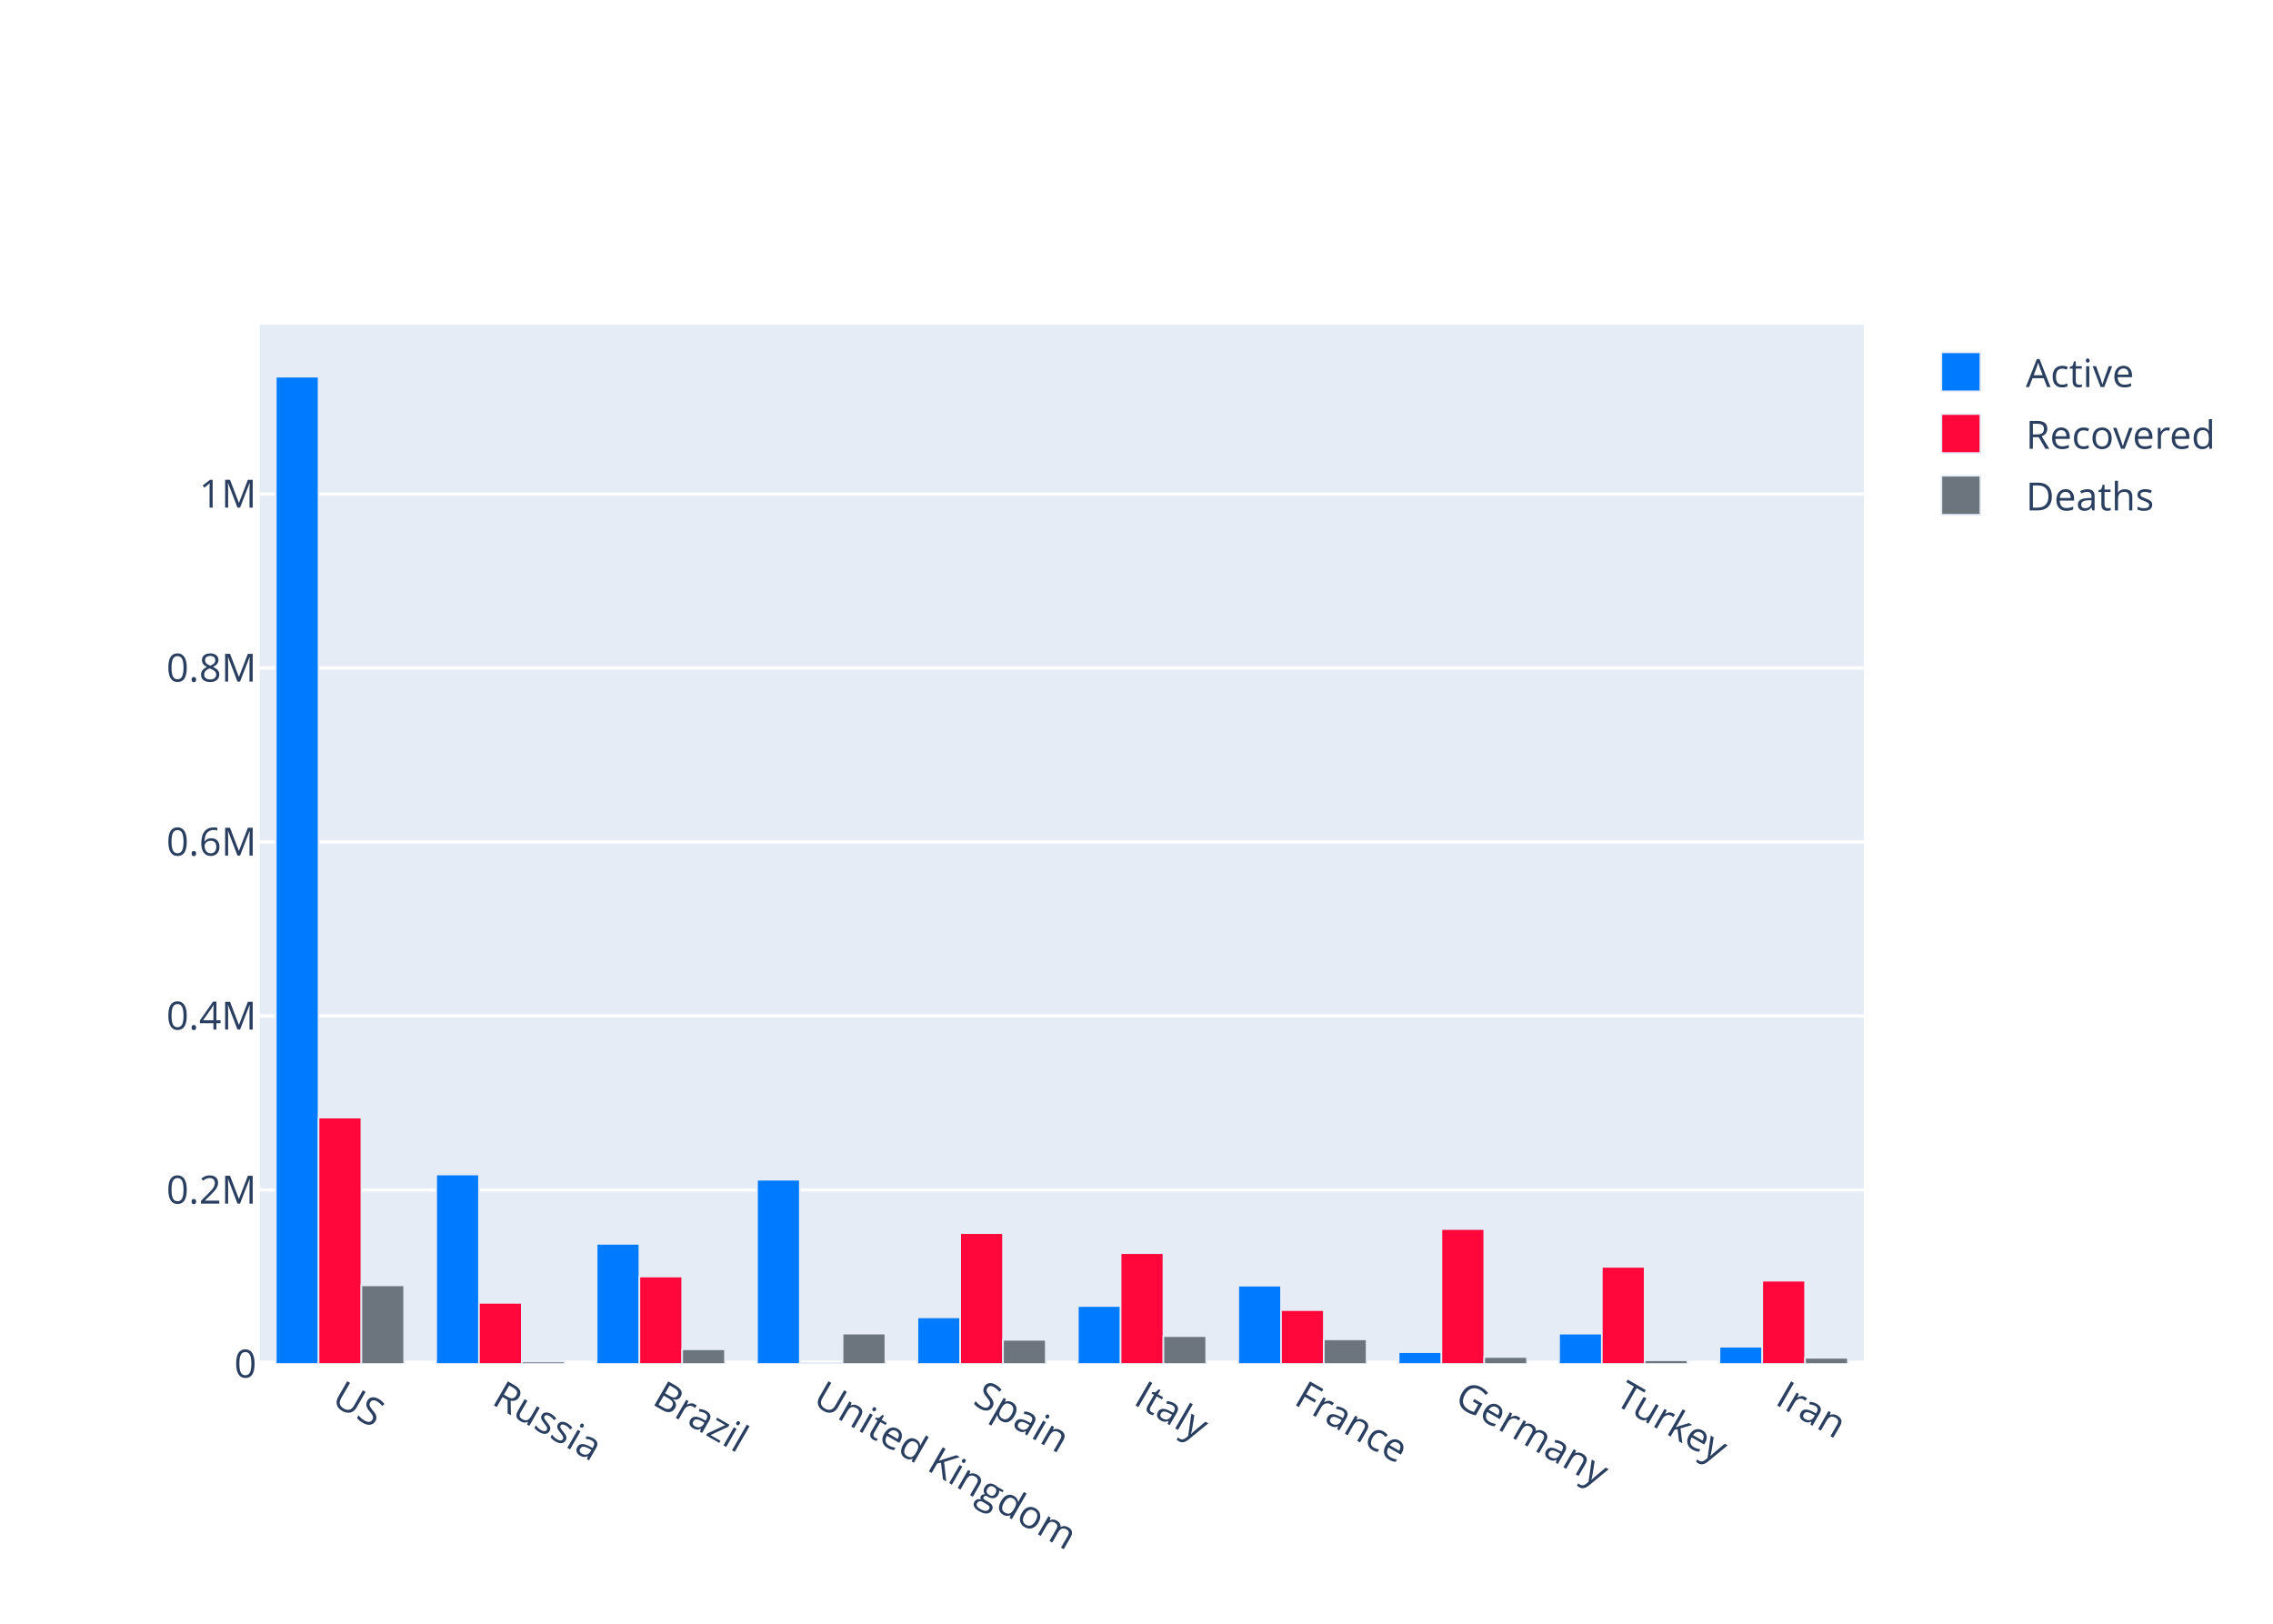
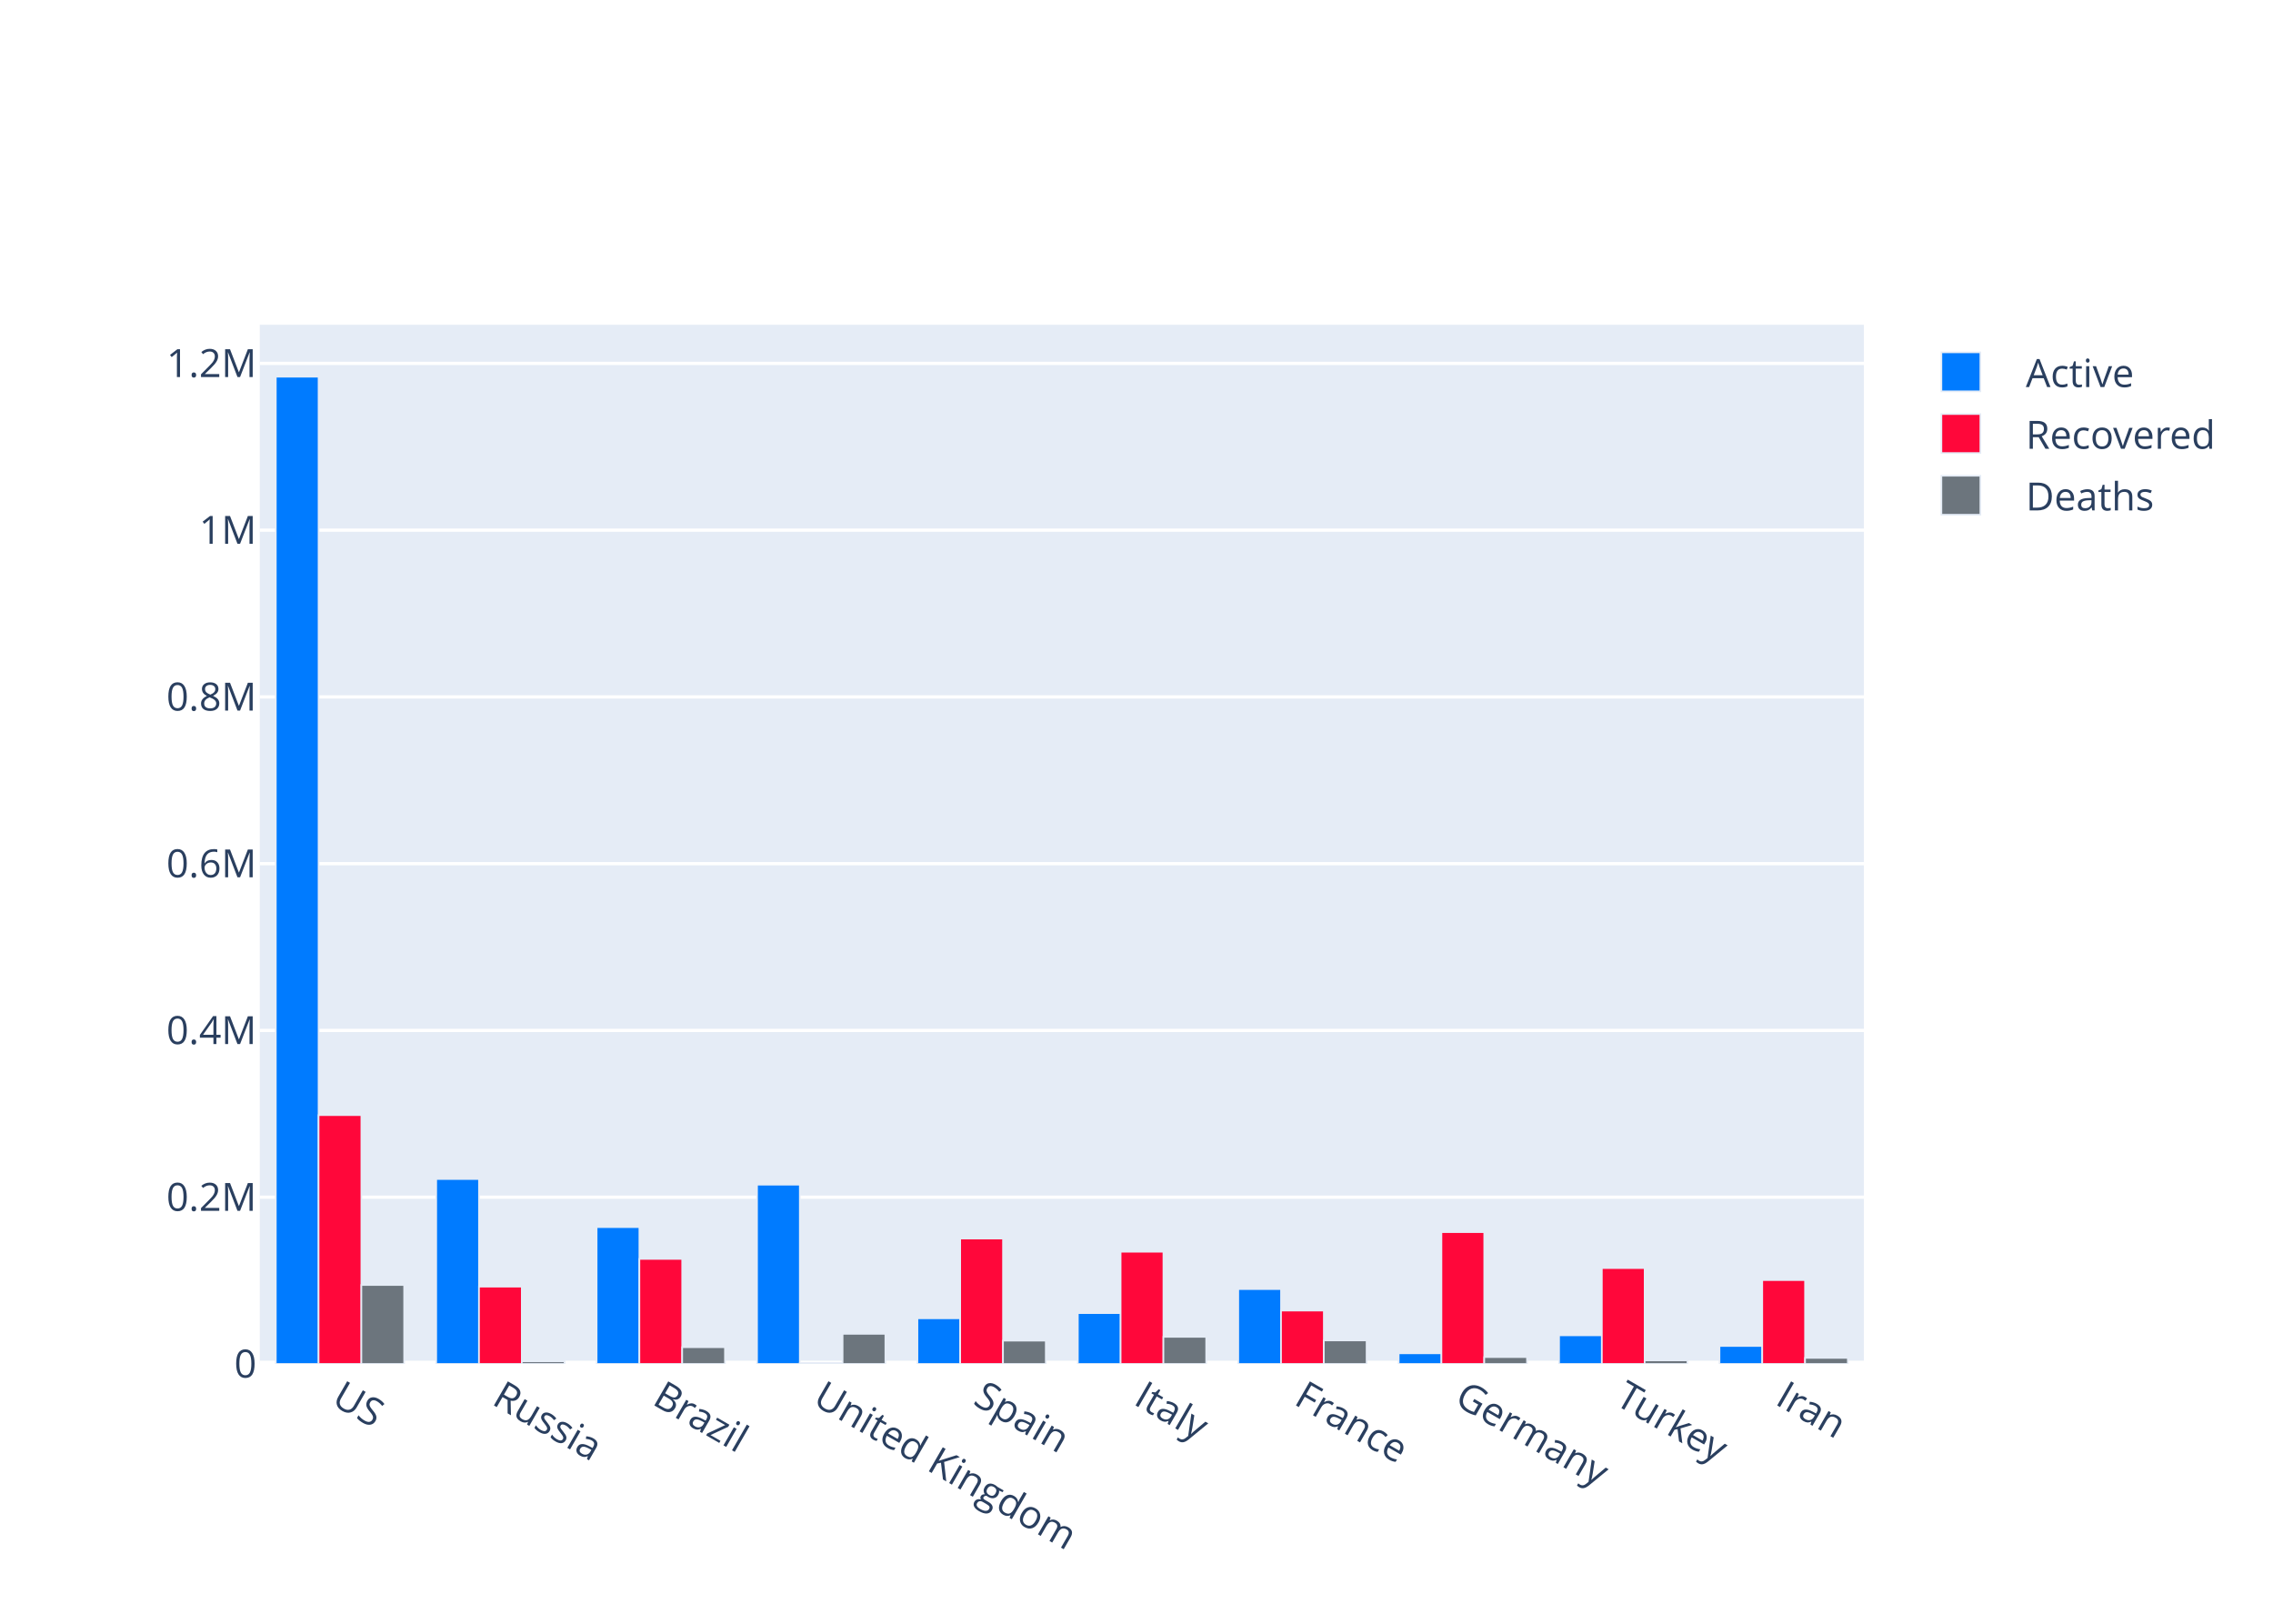
<svg xmlns="http://www.w3.org/2000/svg" class="main-svg" width="700" height="500" style="" viewBox="0 0 700 500">
  <rect x="0" y="0" width="700" height="500" style="fill: rgb(255, 255, 255); fill-opacity: 1;" />
-   <defs id="defs-6fbc35">
+   <defs id="defs-6c6b91">
    <g class="clips">
-       <clipPath id="clip6fbc35xyplot" class="plotclip">
+       <clipPath id="clip6c6b91xyplot" class="plotclip">
        <rect width="494" height="320" />
      </clipPath>
-       <clipPath class="axesclip" id="clip6fbc35x">
+       <clipPath class="axesclip" id="clip6c6b91x">
        <rect x="80" y="0" width="494" height="500" />
      </clipPath>
-       <clipPath class="axesclip" id="clip6fbc35y">
+       <clipPath class="axesclip" id="clip6c6b91y">
        <rect x="0" y="100" width="700" height="320" />
      </clipPath>
-       <clipPath class="axesclip" id="clip6fbc35xy">
+       <clipPath class="axesclip" id="clip6c6b91xy">
        <rect x="80" y="100" width="494" height="320" />
      </clipPath>
    </g>
    <g class="gradients" />
  </defs>
  <g class="bglayer">
    <rect class="bg" x="80" y="100" width="494" height="320" style="fill: rgb(229, 236, 246); fill-opacity: 1; stroke-width: 0;" />
  </g>
  <g class="layer-below">
    <g class="imagelayer" />
    <g class="shapelayer" />
  </g>
  <g class="cartesianlayer">
    <g class="subplot xy">
      <g class="layer-subplot">
        <g class="shapelayer" />
        <g class="imagelayer" />
      </g>
      <g class="gridlayer">
        <g class="x" />
        <g class="y">
-           <path class="ygrid crisp" transform="translate(0,366.42)" d="M80,0h494" style="stroke: rgb(255, 255, 255); stroke-opacity: 1; stroke-width: 1px;" />
-           <path class="ygrid crisp" transform="translate(0,312.84)" d="M80,0h494" style="stroke: rgb(255, 255, 255); stroke-opacity: 1; stroke-width: 1px;" />
-           <path class="ygrid crisp" transform="translate(0,259.26)" d="M80,0h494" style="stroke: rgb(255, 255, 255); stroke-opacity: 1; stroke-width: 1px;" />
-           <path class="ygrid crisp" transform="translate(0,205.69)" d="M80,0h494" style="stroke: rgb(255, 255, 255); stroke-opacity: 1; stroke-width: 1px;" />
-           <path class="ygrid crisp" transform="translate(0,152.11)" d="M80,0h494" style="stroke: rgb(255, 255, 255); stroke-opacity: 1; stroke-width: 1px;" />
+           <path class="ygrid crisp" transform="translate(0,368.65)" d="M80,0h494" style="stroke: rgb(255, 255, 255); stroke-opacity: 1; stroke-width: 1px;" />
+           <path class="ygrid crisp" transform="translate(0,317.3)" d="M80,0h494" style="stroke: rgb(255, 255, 255); stroke-opacity: 1; stroke-width: 1px;" />
+           <path class="ygrid crisp" transform="translate(0,265.95)" d="M80,0h494" style="stroke: rgb(255, 255, 255); stroke-opacity: 1; stroke-width: 1px;" />
+           <path class="ygrid crisp" transform="translate(0,214.6)" d="M80,0h494" style="stroke: rgb(255, 255, 255); stroke-opacity: 1; stroke-width: 1px;" />
+           <path class="ygrid crisp" transform="translate(0,163.25)" d="M80,0h494" style="stroke: rgb(255, 255, 255); stroke-opacity: 1; stroke-width: 1px;" />
+           <path class="ygrid crisp" transform="translate(0,111.9)" d="M80,0h494" style="stroke: rgb(255, 255, 255); stroke-opacity: 1; stroke-width: 1px;" />
        </g>
      </g>
      <g class="zerolinelayer">
        <path class="yzl zl crisp" transform="translate(0,420)" d="M80,0h494" style="stroke: rgb(255, 255, 255); stroke-opacity: 1; stroke-width: 2px;" />
      </g>
      <path class="xlines-below" />
      <path class="ylines-below" />
      <g class="overlines-below" />
      <g class="xaxislayer-below" />
      <g class="yaxislayer-below" />
      <g class="overaxes-below" />
-       <g class="plot" transform="translate(80, 100)" clip-path="url('#clip6fbc35xyplot')">
+       <g class="plot" transform="translate(80, 100)" clip-path="url('#clip6c6b91xyplot')">
        <g class="barlayer mlayer">
          <g class="trace bars" style="opacity: 1;">
            <g class="points">
              <g class="point">
                <path d="M4.94,320V16H18.11V320Z" style="vector-effect: non-scaling-stroke; opacity: 1; stroke-width: 0.5px; fill: rgb(0, 123, 255); fill-opacity: 1; stroke: rgb(229, 236, 246); stroke-opacity: 1;" />
              </g>
              <g class="point">
-                 <path d="M54.34,320V261.67H67.51V320Z" style="vector-effect: non-scaling-stroke; opacity: 1; stroke-width: 0.5px; fill: rgb(0, 123, 255); fill-opacity: 1; stroke: rgb(229, 236, 246); stroke-opacity: 1;" />
-               </g>
-               <g class="point">
-                 <path d="M103.74,320V283.02H116.91V320Z" style="vector-effect: non-scaling-stroke; opacity: 1; stroke-width: 0.5px; fill: rgb(0, 123, 255); fill-opacity: 1; stroke: rgb(229, 236, 246); stroke-opacity: 1;" />
-               </g>
-               <g class="point">
-                 <path d="M153.14,320V263.28H166.31V320Z" style="vector-effect: non-scaling-stroke; opacity: 1; stroke-width: 0.5px; fill: rgb(0, 123, 255); fill-opacity: 1; stroke: rgb(229, 236, 246); stroke-opacity: 1;" />
-               </g>
-               <g class="point">
-                 <path d="M202.54,320V305.66H215.71V320Z" style="vector-effect: non-scaling-stroke; opacity: 1; stroke-width: 0.5px; fill: rgb(0, 123, 255); fill-opacity: 1; stroke: rgb(229, 236, 246); stroke-opacity: 1;" />
-               </g>
-               <g class="point">
-                 <path d="M251.94,320V302.17H265.11V320Z" style="vector-effect: non-scaling-stroke; opacity: 1; stroke-width: 0.5px; fill: rgb(0, 123, 255); fill-opacity: 1; stroke: rgb(229, 236, 246); stroke-opacity: 1;" />
-               </g>
-               <g class="point">
-                 <path d="M301.34,320V295.9H314.51V320Z" style="vector-effect: non-scaling-stroke; opacity: 1; stroke-width: 0.5px; fill: rgb(0, 123, 255); fill-opacity: 1; stroke: rgb(229, 236, 246); stroke-opacity: 1;" />
-               </g>
-               <g class="point">
-                 <path d="M350.74,320V316.38H363.91V320Z" style="vector-effect: non-scaling-stroke; opacity: 1; stroke-width: 0.5px; fill: rgb(0, 123, 255); fill-opacity: 1; stroke: rgb(229, 236, 246); stroke-opacity: 1;" />
-               </g>
-               <g class="point">
-                 <path d="M400.14,320V310.67H413.31V320Z" style="vector-effect: non-scaling-stroke; opacity: 1; stroke-width: 0.5px; fill: rgb(0, 123, 255); fill-opacity: 1; stroke: rgb(229, 236, 246); stroke-opacity: 1;" />
-               </g>
-               <g class="point">
-                 <path d="M449.54,320V314.7H462.71V320Z" style="vector-effect: non-scaling-stroke; opacity: 1; stroke-width: 0.5px; fill: rgb(0, 123, 255); fill-opacity: 1; stroke: rgb(229, 236, 246); stroke-opacity: 1;" />
+                 <path d="M54.34,320V263.06H67.51V320Z" style="vector-effect: non-scaling-stroke; opacity: 1; stroke-width: 0.5px; fill: rgb(0, 123, 255); fill-opacity: 1; stroke: rgb(229, 236, 246); stroke-opacity: 1;" />
+               </g>
+               <g class="point">
+                 <path d="M103.74,320V277.87H116.91V320Z" style="vector-effect: non-scaling-stroke; opacity: 1; stroke-width: 0.5px; fill: rgb(0, 123, 255); fill-opacity: 1; stroke: rgb(229, 236, 246); stroke-opacity: 1;" />
+               </g>
+               <g class="point">
+                 <path d="M153.14,320V264.8H166.31V320Z" style="vector-effect: non-scaling-stroke; opacity: 1; stroke-width: 0.5px; fill: rgb(0, 123, 255); fill-opacity: 1; stroke: rgb(229, 236, 246); stroke-opacity: 1;" />
+               </g>
+               <g class="point">
+                 <path d="M202.54,320V305.95H215.71V320Z" style="vector-effect: non-scaling-stroke; opacity: 1; stroke-width: 0.5px; fill: rgb(0, 123, 255); fill-opacity: 1; stroke: rgb(229, 236, 246); stroke-opacity: 1;" />
+               </g>
+               <g class="point">
+                 <path d="M251.94,320V304.35H265.11V320Z" style="vector-effect: non-scaling-stroke; opacity: 1; stroke-width: 0.5px; fill: rgb(0, 123, 255); fill-opacity: 1; stroke: rgb(229, 236, 246); stroke-opacity: 1;" />
+               </g>
+               <g class="point">
+                 <path d="M301.34,320V296.95H314.51V320Z" style="vector-effect: non-scaling-stroke; opacity: 1; stroke-width: 0.5px; fill: rgb(0, 123, 255); fill-opacity: 1; stroke: rgb(229, 236, 246); stroke-opacity: 1;" />
+               </g>
+               <g class="point">
+                 <path d="M350.74,320V316.73H363.91V320Z" style="vector-effect: non-scaling-stroke; opacity: 1; stroke-width: 0.5px; fill: rgb(0, 123, 255); fill-opacity: 1; stroke: rgb(229, 236, 246); stroke-opacity: 1;" />
+               </g>
+               <g class="point">
+                 <path d="M400.14,320V311.19H413.31V320Z" style="vector-effect: non-scaling-stroke; opacity: 1; stroke-width: 0.5px; fill: rgb(0, 123, 255); fill-opacity: 1; stroke: rgb(229, 236, 246); stroke-opacity: 1;" />
+               </g>
+               <g class="point">
+                 <path d="M449.54,320V314.47H462.71V320Z" style="vector-effect: non-scaling-stroke; opacity: 1; stroke-width: 0.5px; fill: rgb(0, 123, 255); fill-opacity: 1; stroke: rgb(229, 236, 246); stroke-opacity: 1;" />
              </g>
            </g>
          </g>
          <g class="trace bars" style="opacity: 1;">
            <g class="points">
              <g class="point">
-                 <path d="M18.11,320V244.14H31.29V320Z" style="vector-effect: non-scaling-stroke; opacity: 1; stroke-width: 0.5px; fill: rgb(255, 7, 58); fill-opacity: 1; stroke: rgb(229, 236, 246); stroke-opacity: 1;" />
-               </g>
-               <g class="point">
-                 <path d="M67.51,320V301.19H80.69V320Z" style="vector-effect: non-scaling-stroke; opacity: 1; stroke-width: 0.5px; fill: rgb(255, 7, 58); fill-opacity: 1; stroke: rgb(229, 236, 246); stroke-opacity: 1;" />
-               </g>
-               <g class="point">
-                 <path d="M116.91,320V293.09H130.09V320Z" style="vector-effect: non-scaling-stroke; opacity: 1; stroke-width: 0.5px; fill: rgb(255, 7, 58); fill-opacity: 1; stroke: rgb(229, 236, 246); stroke-opacity: 1;" />
+                 <path d="M18.11,320V243.38H31.29V320Z" style="vector-effect: non-scaling-stroke; opacity: 1; stroke-width: 0.5px; fill: rgb(255, 7, 58); fill-opacity: 1; stroke: rgb(229, 236, 246); stroke-opacity: 1;" />
+               </g>
+               <g class="point">
+                 <path d="M67.51,320V296.2H80.69V320Z" style="vector-effect: non-scaling-stroke; opacity: 1; stroke-width: 0.5px; fill: rgb(255, 7, 58); fill-opacity: 1; stroke: rgb(229, 236, 246); stroke-opacity: 1;" />
+               </g>
+               <g class="point">
+                 <path d="M116.91,320V287.66H130.09V320Z" style="vector-effect: non-scaling-stroke; opacity: 1; stroke-width: 0.5px; fill: rgb(255, 7, 58); fill-opacity: 1; stroke: rgb(229, 236, 246); stroke-opacity: 1;" />
              </g>
              <g class="point">
                <path d="M166.31,320V319.71H179.49V320Z" style="vector-effect: non-scaling-stroke; opacity: 1; stroke-width: 0.5px; fill: rgb(255, 7, 58); fill-opacity: 1; stroke: rgb(229, 236, 246); stroke-opacity: 1;" />
              </g>
              <g class="point">
-                 <path d="M215.71,320V279.72H228.89V320Z" style="vector-effect: non-scaling-stroke; opacity: 1; stroke-width: 0.5px; fill: rgb(255, 7, 58); fill-opacity: 1; stroke: rgb(229, 236, 246); stroke-opacity: 1;" />
-               </g>
-               <g class="point">
-                 <path d="M265.11,320V285.89H278.29V320Z" style="vector-effect: non-scaling-stroke; opacity: 1; stroke-width: 0.5px; fill: rgb(255, 7, 58); fill-opacity: 1; stroke: rgb(229, 236, 246); stroke-opacity: 1;" />
-               </g>
-               <g class="point">
-                 <path d="M314.51,320V303.43H327.69V320Z" style="vector-effect: non-scaling-stroke; opacity: 1; stroke-width: 0.5px; fill: rgb(255, 7, 58); fill-opacity: 1; stroke: rgb(229, 236, 246); stroke-opacity: 1;" />
-               </g>
-               <g class="point">
-                 <path d="M363.91,320V278.47H377.09V320Z" style="vector-effect: non-scaling-stroke; opacity: 1; stroke-width: 0.5px; fill: rgb(255, 7, 58); fill-opacity: 1; stroke: rgb(229, 236, 246); stroke-opacity: 1;" />
-               </g>
-               <g class="point">
-                 <path d="M413.31,320V290.11H426.49V320Z" style="vector-effect: non-scaling-stroke; opacity: 1; stroke-width: 0.5px; fill: rgb(255, 7, 58); fill-opacity: 1; stroke: rgb(229, 236, 246); stroke-opacity: 1;" />
-               </g>
-               <g class="point">
-                 <path d="M462.71,320V294.37H475.89V320Z" style="vector-effect: non-scaling-stroke; opacity: 1; stroke-width: 0.5px; fill: rgb(255, 7, 58); fill-opacity: 1; stroke: rgb(229, 236, 246); stroke-opacity: 1;" />
+                 <path d="M215.71,320V281.39H228.89V320Z" style="vector-effect: non-scaling-stroke; opacity: 1; stroke-width: 0.5px; fill: rgb(255, 7, 58); fill-opacity: 1; stroke: rgb(229, 236, 246); stroke-opacity: 1;" />
+               </g>
+               <g class="point">
+                 <path d="M265.11,320V285.45H278.29V320Z" style="vector-effect: non-scaling-stroke; opacity: 1; stroke-width: 0.5px; fill: rgb(255, 7, 58); fill-opacity: 1; stroke: rgb(229, 236, 246); stroke-opacity: 1;" />
+               </g>
+               <g class="point">
+                 <path d="M314.51,320V303.57H327.69V320Z" style="vector-effect: non-scaling-stroke; opacity: 1; stroke-width: 0.5px; fill: rgb(255, 7, 58); fill-opacity: 1; stroke: rgb(229, 236, 246); stroke-opacity: 1;" />
+               </g>
+               <g class="point">
+                 <path d="M363.91,320V279.41H377.09V320Z" style="vector-effect: non-scaling-stroke; opacity: 1; stroke-width: 0.5px; fill: rgb(255, 7, 58); fill-opacity: 1; stroke: rgb(229, 236, 246); stroke-opacity: 1;" />
+               </g>
+               <g class="point">
+                 <path d="M413.31,320V290.48H426.49V320Z" style="vector-effect: non-scaling-stroke; opacity: 1; stroke-width: 0.5px; fill: rgb(255, 7, 58); fill-opacity: 1; stroke: rgb(229, 236, 246); stroke-opacity: 1;" />
+               </g>
+               <g class="point">
+                 <path d="M462.71,320V294.18H475.89V320Z" style="vector-effect: non-scaling-stroke; opacity: 1; stroke-width: 0.5px; fill: rgb(255, 7, 58); fill-opacity: 1; stroke: rgb(229, 236, 246); stroke-opacity: 1;" />
              </g>
            </g>
          </g>
          <g class="trace bars" style="opacity: 1;">
            <g class="points">
              <g class="point">
-                 <path d="M31.29,320V295.8H44.46V320Z" style="vector-effect: non-scaling-stroke; opacity: 1; stroke-width: 0.5px; fill: rgb(108, 117, 125); fill-opacity: 1; stroke: rgb(229, 236, 246); stroke-opacity: 1;" />
-               </g>
-               <g class="point">
-                 <path d="M80.69,320V319.27H93.86V320Z" style="vector-effect: non-scaling-stroke; opacity: 1; stroke-width: 0.5px; fill: rgb(108, 117, 125); fill-opacity: 1; stroke: rgb(229, 236, 246); stroke-opacity: 1;" />
-               </g>
-               <g class="point">
-                 <path d="M130.09,320V315.49H143.26V320Z" style="vector-effect: non-scaling-stroke; opacity: 1; stroke-width: 0.5px; fill: rgb(108, 117, 125); fill-opacity: 1; stroke: rgb(229, 236, 246); stroke-opacity: 1;" />
-               </g>
-               <g class="point">
-                 <path d="M179.49,320V310.66H192.66V320Z" style="vector-effect: non-scaling-stroke; opacity: 1; stroke-width: 0.5px; fill: rgb(108, 117, 125); fill-opacity: 1; stroke: rgb(229, 236, 246); stroke-opacity: 1;" />
-               </g>
-               <g class="point">
-                 <path d="M228.89,320V312.58H242.06V320Z" style="vector-effect: non-scaling-stroke; opacity: 1; stroke-width: 0.5px; fill: rgb(108, 117, 125); fill-opacity: 1; stroke: rgb(229, 236, 246); stroke-opacity: 1;" />
-               </g>
-               <g class="point">
-                 <path d="M278.29,320V311.43H291.46V320Z" style="vector-effect: non-scaling-stroke; opacity: 1; stroke-width: 0.5px; fill: rgb(108, 117, 125); fill-opacity: 1; stroke: rgb(229, 236, 246); stroke-opacity: 1;" />
-               </g>
-               <g class="point">
-                 <path d="M327.69,320V312.43H340.86V320Z" style="vector-effect: non-scaling-stroke; opacity: 1; stroke-width: 0.5px; fill: rgb(108, 117, 125); fill-opacity: 1; stroke: rgb(229, 236, 246); stroke-opacity: 1;" />
-               </g>
-               <g class="point">
-                 <path d="M377.09,320V317.86H390.26V320Z" style="vector-effect: non-scaling-stroke; opacity: 1; stroke-width: 0.5px; fill: rgb(108, 117, 125); fill-opacity: 1; stroke: rgb(229, 236, 246); stroke-opacity: 1;" />
-               </g>
-               <g class="point">
-                 <path d="M426.49,320V318.88H439.66V320Z" style="vector-effect: non-scaling-stroke; opacity: 1; stroke-width: 0.5px; fill: rgb(108, 117, 125); fill-opacity: 1; stroke: rgb(229, 236, 246); stroke-opacity: 1;" />
-               </g>
-               <g class="point">
-                 <path d="M475.89,320V318.11H489.06V320Z" style="vector-effect: non-scaling-stroke; opacity: 1; stroke-width: 0.5px; fill: rgb(108, 117, 125); fill-opacity: 1; stroke: rgb(229, 236, 246); stroke-opacity: 1;" />
+                 <path d="M31.29,320V295.69H44.46V320Z" style="vector-effect: non-scaling-stroke; opacity: 1; stroke-width: 0.5px; fill: rgb(108, 117, 125); fill-opacity: 1; stroke: rgb(229, 236, 246); stroke-opacity: 1;" />
+               </g>
+               <g class="point">
+                 <path d="M80.69,320V319.2H93.86V320Z" style="vector-effect: non-scaling-stroke; opacity: 1; stroke-width: 0.5px; fill: rgb(108, 117, 125); fill-opacity: 1; stroke: rgb(229, 236, 246); stroke-opacity: 1;" />
+               </g>
+               <g class="point">
+                 <path d="M130.09,320V314.85H143.26V320Z" style="vector-effect: non-scaling-stroke; opacity: 1; stroke-width: 0.5px; fill: rgb(108, 117, 125); fill-opacity: 1; stroke: rgb(229, 236, 246); stroke-opacity: 1;" />
+               </g>
+               <g class="point">
+                 <path d="M179.49,320V310.73H192.66V320Z" style="vector-effect: non-scaling-stroke; opacity: 1; stroke-width: 0.5px; fill: rgb(108, 117, 125); fill-opacity: 1; stroke: rgb(229, 236, 246); stroke-opacity: 1;" />
+               </g>
+               <g class="point">
+                 <path d="M228.89,320V312.83H242.06V320Z" style="vector-effect: non-scaling-stroke; opacity: 1; stroke-width: 0.5px; fill: rgb(108, 117, 125); fill-opacity: 1; stroke: rgb(229, 236, 246); stroke-opacity: 1;" />
+               </g>
+               <g class="point">
+                 <path d="M278.29,320V311.66H291.46V320Z" style="vector-effect: non-scaling-stroke; opacity: 1; stroke-width: 0.5px; fill: rgb(108, 117, 125); fill-opacity: 1; stroke: rgb(229, 236, 246); stroke-opacity: 1;" />
+               </g>
+               <g class="point">
+                 <path d="M327.69,320V312.76H340.86V320Z" style="vector-effect: non-scaling-stroke; opacity: 1; stroke-width: 0.5px; fill: rgb(108, 117, 125); fill-opacity: 1; stroke: rgb(229, 236, 246); stroke-opacity: 1;" />
+               </g>
+               <g class="point">
+                 <path d="M377.09,320V317.89H390.26V320Z" style="vector-effect: non-scaling-stroke; opacity: 1; stroke-width: 0.5px; fill: rgb(108, 117, 125); fill-opacity: 1; stroke: rgb(229, 236, 246); stroke-opacity: 1;" />
+               </g>
+               <g class="point">
+                 <path d="M426.49,320V318.91H439.66V320Z" style="vector-effect: non-scaling-stroke; opacity: 1; stroke-width: 0.5px; fill: rgb(108, 117, 125); fill-opacity: 1; stroke: rgb(229, 236, 246); stroke-opacity: 1;" />
+               </g>
+               <g class="point">
+                 <path d="M475.89,320V318.14H489.06V320Z" style="vector-effect: non-scaling-stroke; opacity: 1; stroke-width: 0.5px; fill: rgb(108, 117, 125); fill-opacity: 1; stroke: rgb(229, 236, 246); stroke-opacity: 1;" />
              </g>
            </g>
          </g>
        </g>
      </g>
      <g class="overplot" />
      <path class="xlines-above crisp" d="M0,0" style="fill: none;" />
      <path class="ylines-above crisp" d="M0,0" style="fill: none;" />
      <g class="overlines-above" />
      <g class="xaxislayer-above">
        <g class="xtick">
          <text text-anchor="start" x="0" y="433" transform="translate(104.7,0) rotate(30,0,427)" style="font-family: 'Open Sans', verdana, arial, sans-serif; font-size: 12px; fill: rgb(42, 63, 95); fill-opacity: 1; white-space: pre;">US</text>
        </g>
        <g class="xtick">
          <text text-anchor="start" x="0" y="433" transform="translate(154.1,0) rotate(30,0,427)" style="font-family: 'Open Sans', verdana, arial, sans-serif; font-size: 12px; fill: rgb(42, 63, 95); fill-opacity: 1; white-space: pre;">Russia</text>
        </g>
        <g class="xtick">
          <text text-anchor="start" x="0" y="433" transform="translate(203.5,0) rotate(30,0,427)" style="font-family: 'Open Sans', verdana, arial, sans-serif; font-size: 12px; fill: rgb(42, 63, 95); fill-opacity: 1; white-space: pre;">Brazil</text>
        </g>
        <g class="xtick">
          <text text-anchor="start" x="0" y="433" transform="translate(252.9,0) rotate(30,0,427)" style="font-family: 'Open Sans', verdana, arial, sans-serif; font-size: 12px; fill: rgb(42, 63, 95); fill-opacity: 1; white-space: pre;">United Kingdom</text>
        </g>
        <g class="xtick">
          <text text-anchor="start" x="0" y="433" transform="translate(302.3,0) rotate(30,0,427)" style="font-family: 'Open Sans', verdana, arial, sans-serif; font-size: 12px; fill: rgb(42, 63, 95); fill-opacity: 1; white-space: pre;">Spain</text>
        </g>
        <g class="xtick">
          <text text-anchor="start" x="0" y="433" transform="translate(351.7,0) rotate(30,0,427)" style="font-family: 'Open Sans', verdana, arial, sans-serif; font-size: 12px; fill: rgb(42, 63, 95); fill-opacity: 1; white-space: pre;">Italy</text>
        </g>
        <g class="xtick">
          <text text-anchor="start" x="0" y="433" transform="translate(401.1,0) rotate(30,0,427)" style="font-family: 'Open Sans', verdana, arial, sans-serif; font-size: 12px; fill: rgb(42, 63, 95); fill-opacity: 1; white-space: pre;">France</text>
        </g>
        <g class="xtick">
          <text text-anchor="start" x="0" y="433" transform="translate(450.5,0) rotate(30,0,427)" style="font-family: 'Open Sans', verdana, arial, sans-serif; font-size: 12px; fill: rgb(42, 63, 95); fill-opacity: 1; white-space: pre;">Germany</text>
        </g>
        <g class="xtick">
          <text text-anchor="start" x="0" y="433" transform="translate(499.9,0) rotate(30,0,427)" style="font-family: 'Open Sans', verdana, arial, sans-serif; font-size: 12px; fill: rgb(42, 63, 95); fill-opacity: 1; white-space: pre;">Turkey</text>
        </g>
        <g class="xtick">
          <text text-anchor="start" x="0" y="433" transform="translate(549.3,0) rotate(30,0,427)" style="font-family: 'Open Sans', verdana, arial, sans-serif; font-size: 12px; fill: rgb(42, 63, 95); fill-opacity: 1; white-space: pre;">Iran</text>
        </g>
      </g>
      <g class="yaxislayer-above">
        <g class="ytick">
          <text text-anchor="end" x="79" y="4.2" transform="translate(0,420)" style="font-family: 'Open Sans', verdana, arial, sans-serif; font-size: 12px; fill: rgb(42, 63, 95); fill-opacity: 1; white-space: pre;">0</text>
        </g>
        <g class="ytick">
-           <text text-anchor="end" x="79" y="4.2" transform="translate(0,366.42)" style="font-family: 'Open Sans', verdana, arial, sans-serif; font-size: 12px; fill: rgb(42, 63, 95); fill-opacity: 1; white-space: pre;">0.2M</text>
-         </g>
-         <g class="ytick">
-           <text text-anchor="end" x="79" y="4.2" transform="translate(0,312.84)" style="font-family: 'Open Sans', verdana, arial, sans-serif; font-size: 12px; fill: rgb(42, 63, 95); fill-opacity: 1; white-space: pre;">0.4M</text>
-         </g>
-         <g class="ytick">
-           <text text-anchor="end" x="79" y="4.2" transform="translate(0,259.26)" style="font-family: 'Open Sans', verdana, arial, sans-serif; font-size: 12px; fill: rgb(42, 63, 95); fill-opacity: 1; white-space: pre;">0.6M</text>
-         </g>
-         <g class="ytick">
-           <text text-anchor="end" x="79" y="4.2" transform="translate(0,205.69)" style="font-family: 'Open Sans', verdana, arial, sans-serif; font-size: 12px; fill: rgb(42, 63, 95); fill-opacity: 1; white-space: pre;">0.8M</text>
-         </g>
-         <g class="ytick">
-           <text text-anchor="end" x="79" y="4.2" transform="translate(0,152.11)" style="font-family: 'Open Sans', verdana, arial, sans-serif; font-size: 12px; fill: rgb(42, 63, 95); fill-opacity: 1; white-space: pre;">1M</text>
+           <text text-anchor="end" x="79" y="4.2" transform="translate(0,368.65)" style="font-family: 'Open Sans', verdana, arial, sans-serif; font-size: 12px; fill: rgb(42, 63, 95); fill-opacity: 1; white-space: pre;">0.2M</text>
+         </g>
+         <g class="ytick">
+           <text text-anchor="end" x="79" y="4.2" transform="translate(0,317.3)" style="font-family: 'Open Sans', verdana, arial, sans-serif; font-size: 12px; fill: rgb(42, 63, 95); fill-opacity: 1; white-space: pre;">0.4M</text>
+         </g>
+         <g class="ytick">
+           <text text-anchor="end" x="79" y="4.2" transform="translate(0,265.95)" style="font-family: 'Open Sans', verdana, arial, sans-serif; font-size: 12px; fill: rgb(42, 63, 95); fill-opacity: 1; white-space: pre;">0.6M</text>
+         </g>
+         <g class="ytick">
+           <text text-anchor="end" x="79" y="4.2" transform="translate(0,214.6)" style="font-family: 'Open Sans', verdana, arial, sans-serif; font-size: 12px; fill: rgb(42, 63, 95); fill-opacity: 1; white-space: pre;">0.8M</text>
+         </g>
+         <g class="ytick">
+           <text text-anchor="end" x="79" y="4.2" transform="translate(0,163.25)" style="font-family: 'Open Sans', verdana, arial, sans-serif; font-size: 12px; fill: rgb(42, 63, 95); fill-opacity: 1; white-space: pre;">1M</text>
+         </g>
+         <g class="ytick">
+           <text text-anchor="end" x="79" y="4.2" transform="translate(0,111.9)" style="font-family: 'Open Sans', verdana, arial, sans-serif; font-size: 12px; fill: rgb(42, 63, 95); fill-opacity: 1; white-space: pre;">1.2M</text>
        </g>
      </g>
      <g class="overaxes-above" />
    </g>
  </g>
  <g class="polarlayer" />
  <g class="ternarylayer" />
  <g class="geolayer" />
  <g class="funnelarealayer" />
  <g class="pielayer" />
  <g class="treemaplayer" />
  <g class="sunburstlayer" />
  <g class="glimages" />
-   <defs id="topdefs-6fbc35">
+   <defs id="topdefs-6c6b91">
    <g class="clips" />
-     <clipPath id="legend6fbc35">
+     <clipPath id="legend6c6b91">
      <rect width="104" height="67" x="0" y="0" />
    </clipPath>
  </defs>
  <g class="layer-above">
    <g class="imagelayer" />
    <g class="shapelayer" />
  </g>
  <g class="infolayer">
    <g class="legend" pointer-events="all" transform="translate(583.88, 100)">
      <rect class="bg" shape-rendering="crispEdges" width="104" height="67" x="0" y="0" style="stroke: rgb(68, 68, 68); stroke-opacity: 1; fill: rgb(255, 255, 255); fill-opacity: 1; stroke-width: 0px;" />
-       <g class="scrollbox" transform="translate(0, 0)" clip-path="url('#legend6fbc35')">
+       <g class="scrollbox" transform="translate(0, 0)" clip-path="url('#legend6c6b91')">
        <g class="groups">
          <g class="traces" transform="translate(0, 14.5)" style="opacity: 1;">
            <text class="legendtext user-select-none" text-anchor="start" x="40" y="4.68" style="font-family: 'Open Sans', verdana, arial, sans-serif; font-size: 12px; fill: rgb(42, 63, 95); fill-opacity: 1; white-space: pre;">Active</text>
            <g class="layers" style="opacity: 1;">
              <g class="legendfill" />
              <g class="legendlines" />
              <g class="legendsymbols">
                <g class="legendpoints">
                  <path class="legendundefined" d="M6,6H-6V-6H6Z" transform="translate(20,0)" style="stroke-width: 0.5px; fill: rgb(0, 123, 255); fill-opacity: 1; stroke: rgb(229, 236, 246); stroke-opacity: 1;" />
                </g>
              </g>
            </g>
            <rect class="legendtoggle" pointer-events="all" x="0" y="-9.5" width="98.031" height="19" style="cursor: pointer; fill: rgb(0, 0, 0); fill-opacity: 0;" />
          </g>
          <g class="traces" transform="translate(0, 33.5)" style="opacity: 1;">
            <text class="legendtext user-select-none" text-anchor="start" x="40" y="4.68" style="font-family: 'Open Sans', verdana, arial, sans-serif; font-size: 12px; fill: rgb(42, 63, 95); fill-opacity: 1; white-space: pre;">Recovered</text>
            <g class="layers" style="opacity: 1;">
              <g class="legendfill" />
              <g class="legendlines" />
              <g class="legendsymbols">
                <g class="legendpoints">
                  <path class="legendundefined" d="M6,6H-6V-6H6Z" transform="translate(20,0)" style="stroke-width: 0.5px; fill: rgb(255, 7, 58); fill-opacity: 1; stroke: rgb(229, 236, 246); stroke-opacity: 1;" />
                </g>
              </g>
            </g>
            <rect class="legendtoggle" pointer-events="all" x="0" y="-9.5" width="98.031" height="19" style="cursor: pointer; fill: rgb(0, 0, 0); fill-opacity: 0;" />
          </g>
          <g class="traces" transform="translate(0, 52.5)" style="opacity: 1;">
            <text class="legendtext user-select-none" text-anchor="start" x="40" y="4.68" style="font-family: 'Open Sans', verdana, arial, sans-serif; font-size: 12px; fill: rgb(42, 63, 95); fill-opacity: 1; white-space: pre;">Deaths</text>
            <g class="layers" style="opacity: 1;">
              <g class="legendfill" />
              <g class="legendlines" />
              <g class="legendsymbols">
                <g class="legendpoints">
                  <path class="legendundefined" d="M6,6H-6V-6H6Z" transform="translate(20,0)" style="stroke-width: 0.5px; fill: rgb(108, 117, 125); fill-opacity: 1; stroke: rgb(229, 236, 246); stroke-opacity: 1;" />
                </g>
              </g>
            </g>
            <rect class="legendtoggle" pointer-events="all" x="0" y="-9.5" width="98.031" height="19" style="cursor: pointer; fill: rgb(0, 0, 0); fill-opacity: 0;" />
          </g>
        </g>
      </g>
      <rect class="scrollbar" rx="20" ry="3" width="0" height="0" x="0" y="0" style="fill: rgb(128, 139, 164); fill-opacity: 1;" />
    </g>
    <g class="g-gtitle" />
    <g class="g-xtitle" />
    <g class="g-ytitle" />
  </g>
</svg>
